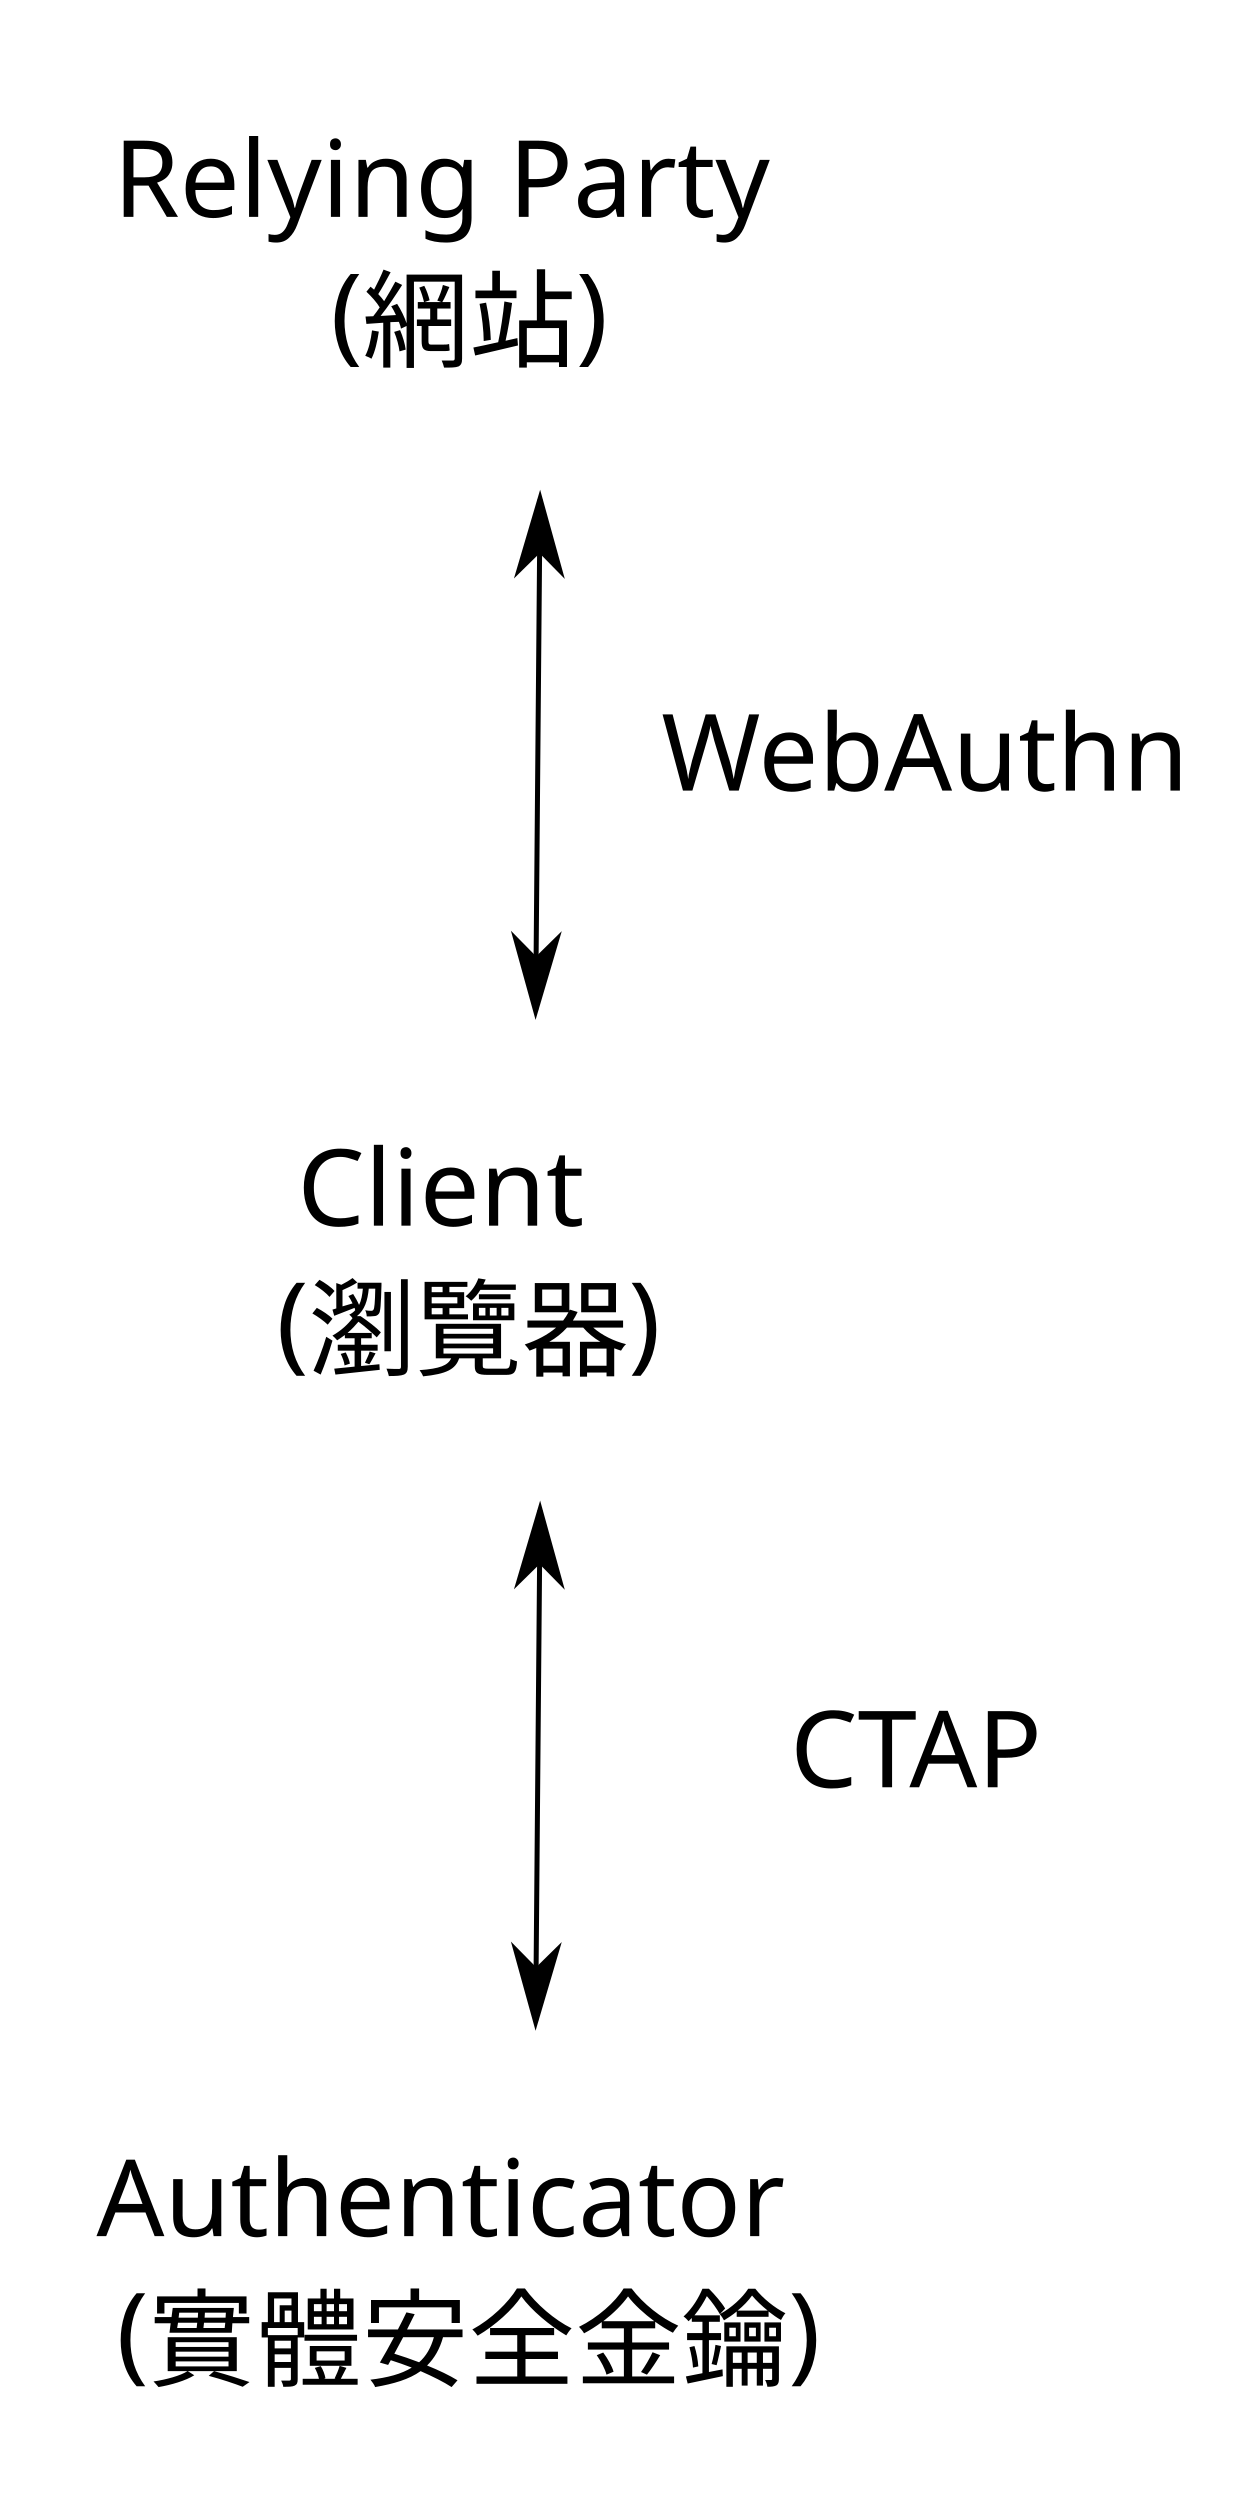
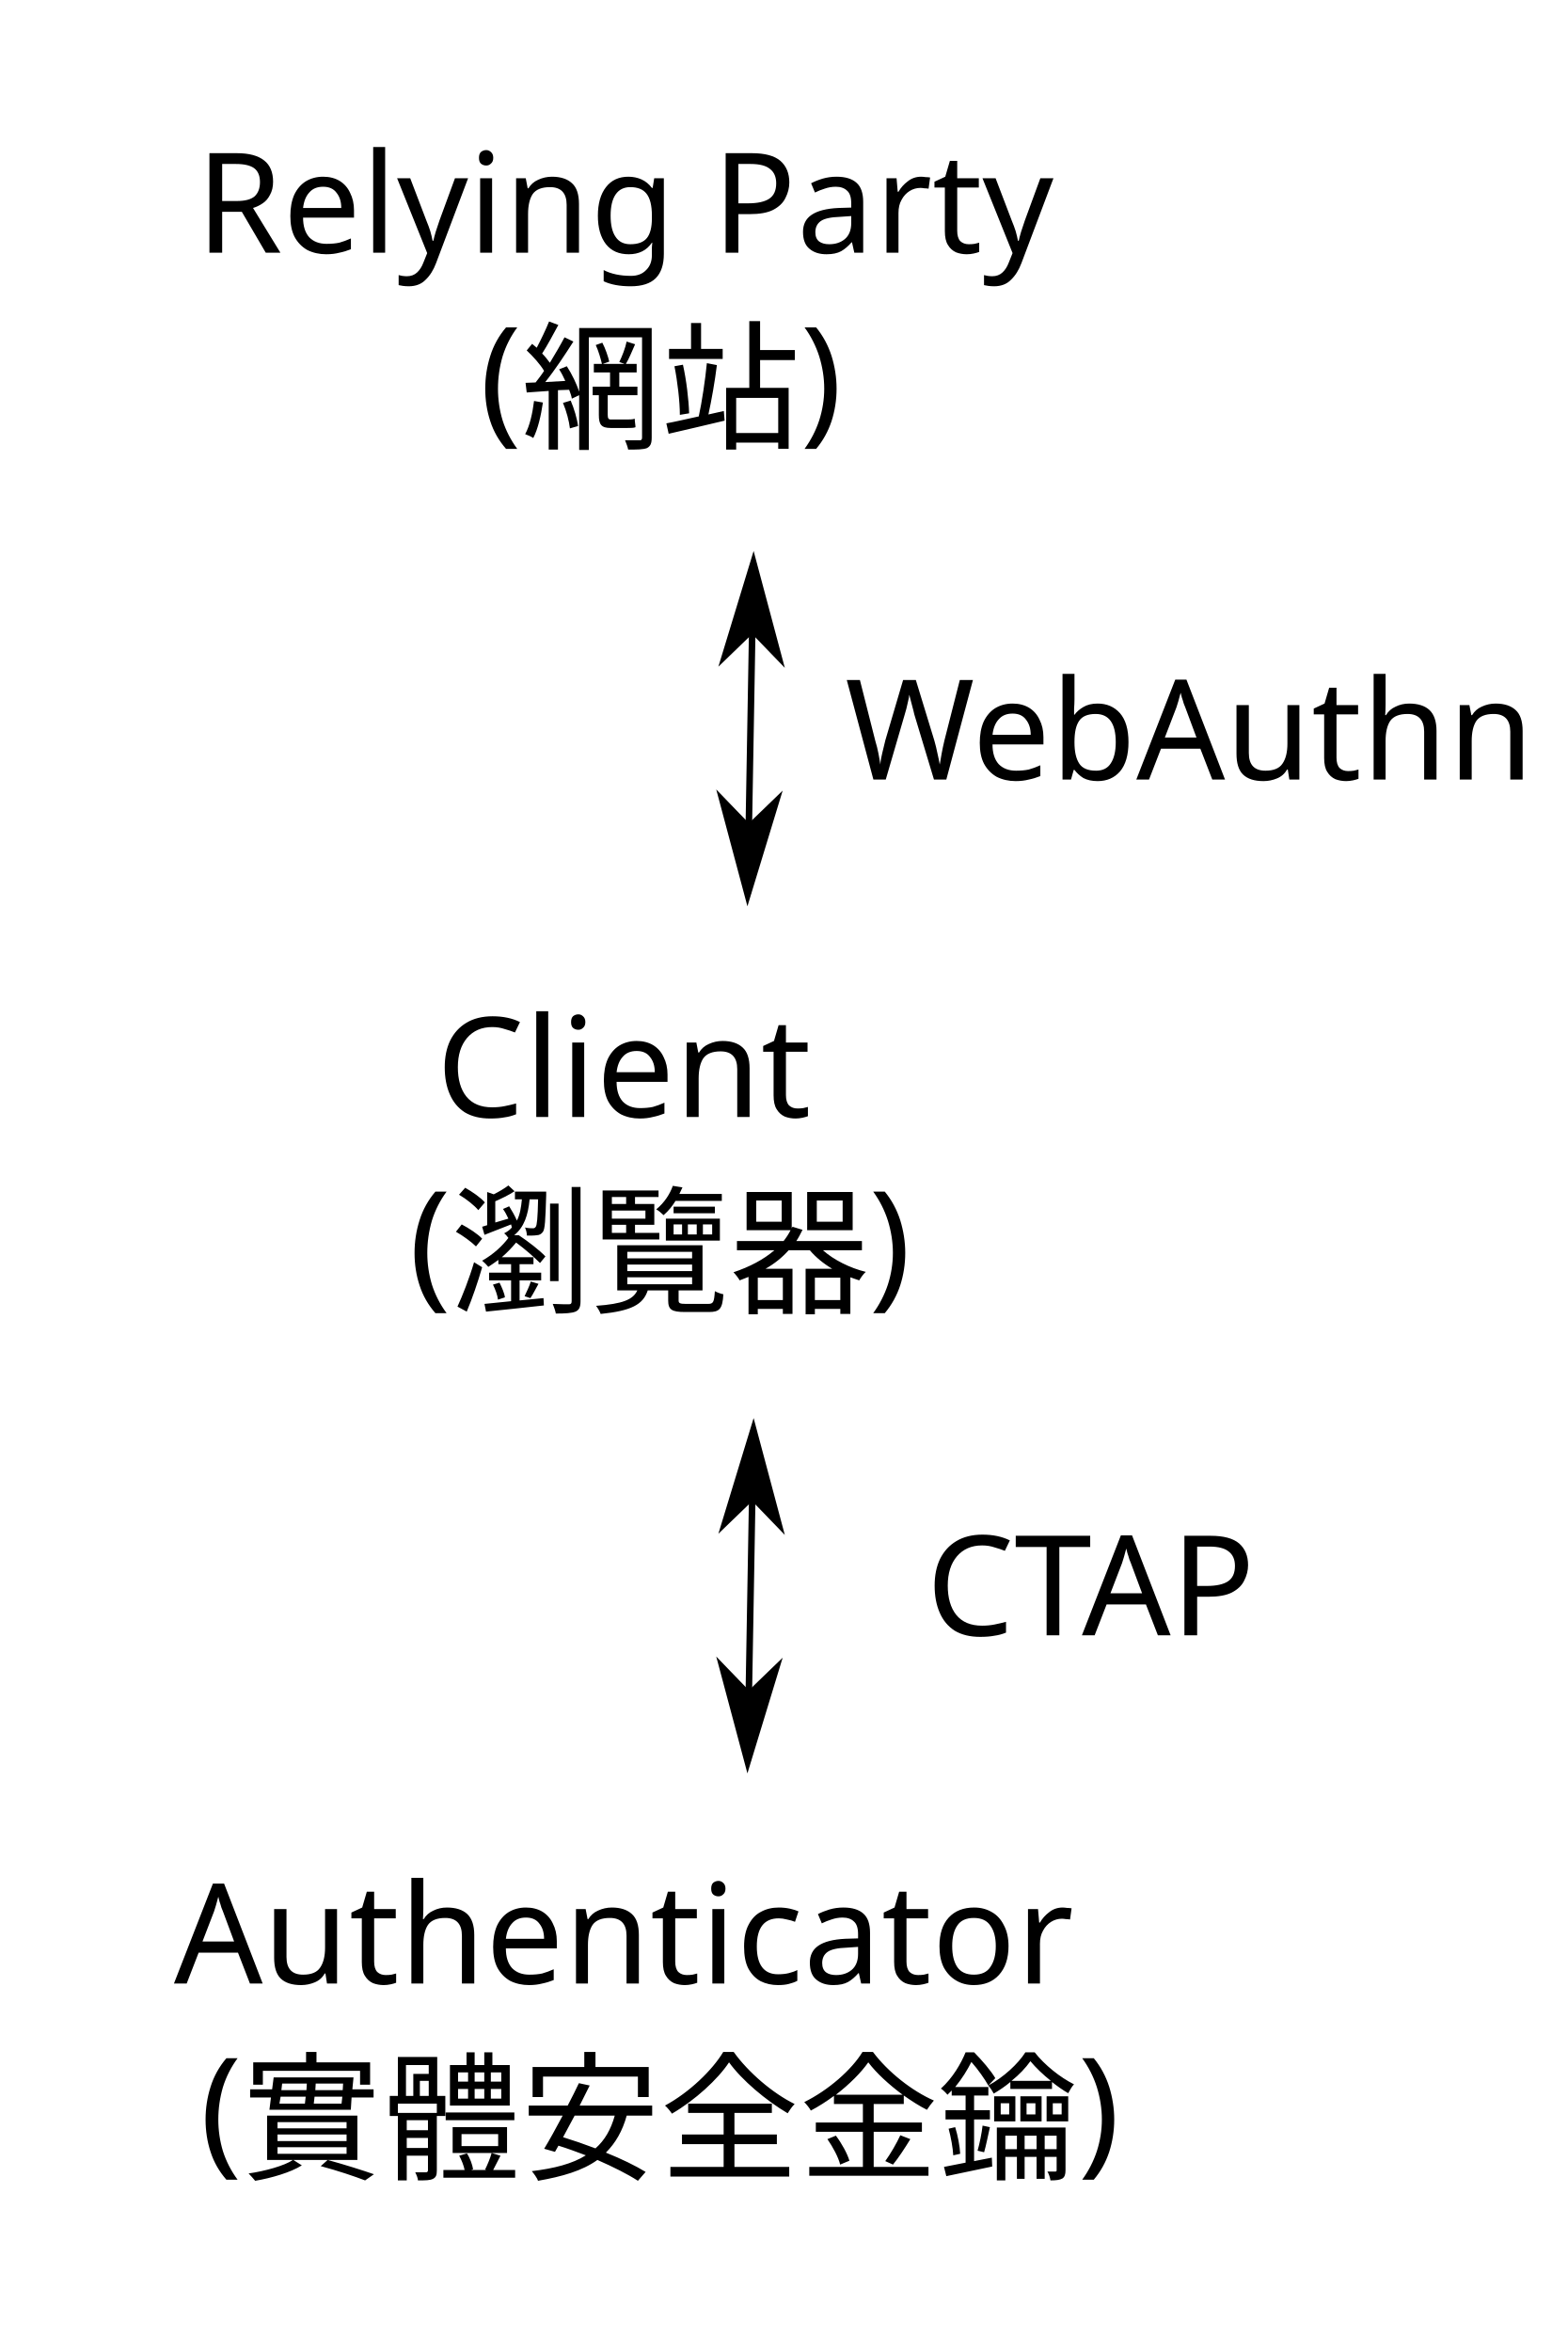
- <svg xmlns="http://www.w3.org/2000/svg" xmlns:xlink="http://www.w3.org/1999/xlink" width="250" height="500" viewBox="0 0 66.146 132.292" version="1.1" id="svg8">
+ <svg xmlns="http://www.w3.org/2000/svg" xmlns:xlink="http://www.w3.org/1999/xlink" width="240" height="360" viewBox="0 0 63.5 95.25" version="1.1" id="svg8">
  <defs id="defs2">
    <marker style="overflow:visible" id="Arrow1Lend" refX="0" refY="0" orient="auto">
      <path transform="matrix(-0.8,0,0,-0.8,-10,0)" style="fill:#000000;fill-opacity:1;fill-rule:evenodd;stroke:#000000;stroke-width:1pt;stroke-opacity:1" d="M 0,0 5,-5 -12.5,0 5,5 Z" id="path866" />
    </marker>
    <marker style="overflow:visible" id="Arrow1Lstart" refX="0" refY="0" orient="auto">
      <path transform="matrix(0.8,0,0,0.8,10,0)" style="fill:#000000;fill-opacity:1;fill-rule:evenodd;stroke:#000000;stroke-width:1pt;stroke-opacity:1" d="M 0,0 5,-5 -12.5,0 5,5 Z" id="path863" />
    </marker>
    <marker style="overflow:visible" id="Arrow1Lstart-3" refX="0" refY="0" orient="auto">
      <path transform="matrix(0.8,0,0,0.8,10,0)" style="fill:#000000;fill-opacity:1;fill-rule:evenodd;stroke:#000000;stroke-width:1pt;stroke-opacity:1" d="M 0,0 5,-5 -12.5,0 5,5 Z" id="path863-6" />
    </marker>
    <marker style="overflow:visible" id="Arrow1Lend-7" refX="0" refY="0" orient="auto">
      <path transform="matrix(-0.8,0,0,-0.8,-10,0)" style="fill:#000000;fill-opacity:1;fill-rule:evenodd;stroke:#000000;stroke-width:1pt;stroke-opacity:1" d="M 0,0 5,-5 -12.5,0 5,5 Z" id="path866-5" />
    </marker>
  </defs>
  <g id="layer1" transform="translate(-146.8292,17.64845)">
-     <text xml:space="preserve" style="font-size:5.644px;line-height:1.25;font-family:'AR PL UKai TW MBE';-inkscape-font-specification:'AR PL UKai TW MBE, Normal';text-align:center;letter-spacing:0px;word-spacing:0px;text-anchor:middle;stroke-width:0.265" x="175.332" y="-6.17" id="text835">
-       <tspan x="175.332" y="-6.17" style="text-align:center;text-anchor:middle;stroke-width:0.265" id="tspan837">Relying Party</tspan>
-       <tspan x="175.332" y="0.886" style="text-align:center;text-anchor:middle;stroke-width:0.265" id="tspan839">(網站)</tspan>
+     <text xml:space="preserve" style="font-size:5.644px;line-height:1.25;font-family:'AR PL UKai TW MBE';-inkscape-font-specification:'AR PL UKai TW MBE, Normal';text-align:center;letter-spacing:0px;word-spacing:0px;text-anchor:middle;stroke-width:0.265" x="177.271" y="-7.416" id="text835">
+       <tspan x="177.271" y="-7.416" style="text-align:center;text-anchor:middle;stroke-width:0.265" id="tspan837">Relying Party</tspan>
+       <tspan x="177.271" y="-0.361" style="text-align:center;text-anchor:middle;stroke-width:0.265" id="tspan839">(網站)</tspan>
    </text>
-     <text xml:space="preserve" style="font-size:5.644px;line-height:1.25;font-family:'AR PL UKai TW MBE';-inkscape-font-specification:'AR PL UKai TW MBE, Normal';text-align:center;letter-spacing:0px;word-spacing:0px;text-anchor:middle;stroke-width:0.265" x="175.291" y="47.209" id="text843">
-       <tspan id="tspan841" x="175.291" y="47.209" style="text-align:center;text-anchor:middle;stroke-width:0.265">Client</tspan>
-       <tspan x="175.291" y="54.265" style="text-align:center;text-anchor:middle;stroke-width:0.265" id="tspan845">(瀏覽器)</tspan>
+     <text xml:space="preserve" style="font-size:5.644px;line-height:1.25;font-family:'AR PL UKai TW MBE';-inkscape-font-specification:'AR PL UKai TW MBE, Normal';text-align:center;letter-spacing:0px;word-spacing:0px;text-anchor:middle;stroke-width:0.265" x="177.23" y="27.586" id="text843">
+       <tspan id="tspan841" x="177.23" y="27.586" style="text-align:center;text-anchor:middle;stroke-width:0.265">Client</tspan>
+       <tspan x="177.23" y="34.642" style="text-align:center;text-anchor:middle;stroke-width:0.265" id="tspan845">(瀏覽器)</tspan>
    </text>
-     <text xml:space="preserve" style="font-size:5.644px;line-height:1.25;font-family:'AR PL UKai TW MBE';-inkscape-font-specification:'AR PL UKai TW MBE, Normal';text-align:center;letter-spacing:0px;word-spacing:0px;text-anchor:middle;stroke-width:0.265" x="175.291" y="100.678" id="text849">
-       <tspan id="tspan847" x="175.291" y="100.678" style="text-align:center;text-anchor:middle;stroke-width:0.265">Authenticator</tspan>
-       <tspan x="175.291" y="107.733" style="text-align:center;text-anchor:middle;stroke-width:0.265" id="tspan851">(實體安全金鑰)</tspan>
+     <text xml:space="preserve" style="font-size:5.644px;line-height:1.25;font-family:'AR PL UKai TW MBE';-inkscape-font-specification:'AR PL UKai TW MBE, Normal';text-align:center;letter-spacing:0px;word-spacing:0px;text-anchor:middle;stroke-width:0.265" x="177.23" y="62.679" id="text849">
+       <tspan id="tspan847" x="177.23" y="62.679" style="text-align:center;text-anchor:middle;stroke-width:0.265">Authenticator</tspan>
+       <tspan x="177.23" y="69.734" style="text-align:center;text-anchor:middle;stroke-width:0.265" id="tspan851">(實體安全金鑰)</tspan>
    </text>
-     <text xml:space="preserve" style="font-size:5.644px;line-height:1.25;font-family:'AR PL UKai TW MBE';-inkscape-font-specification:'AR PL UKai TW MBE, Normal';letter-spacing:0px;word-spacing:0px;stroke-width:0.265" x="181.827" y="24.191" id="text855">
-       <tspan id="tspan853" x="181.827" y="24.191" style="stroke-width:0.265">WebAuthn</tspan>
+     <text xml:space="preserve" style="font-size:5.644px;line-height:1.25;font-family:'AR PL UKai TW MBE';-inkscape-font-specification:'AR PL UKai TW MBE, Normal';letter-spacing:0px;word-spacing:0px;stroke-width:0.265" x="181.067" y="13.921" id="text855">
+       <tspan id="tspan853" x="181.067" y="13.921" style="stroke-width:0.265">WebAuthn</tspan>
    </text>
-     <text xml:space="preserve" style="font-size:5.644px;line-height:1.25;font-family:'AR PL UKai TW MBE';-inkscape-font-specification:'AR PL UKai TW MBE, Normal';letter-spacing:0px;word-spacing:0px;stroke-width:0.265" x="188.642" y="76.931" id="text859">
-       <tspan id="tspan857" x="188.642" y="76.931" style="stroke-width:0.265">CTAP</tspan>
+     <text xml:space="preserve" style="font-size:5.644px;line-height:1.25;font-family:'AR PL UKai TW MBE';-inkscape-font-specification:'AR PL UKai TW MBE, Normal';letter-spacing:0px;word-spacing:0px;stroke-width:0.265" x="184.344" y="48.582" id="text859">
+       <tspan id="tspan857" x="184.344" y="48.582" style="stroke-width:0.265">CTAP</tspan>
    </text>
-     <path style="fill:none;stroke:#000000;stroke-width:0.265;stroke-linecap:butt;stroke-linejoin:miter;stroke-miterlimit:4;stroke-dasharray:none;stroke-opacity:1;marker-start:url(#Arrow1Lstart);marker-end:url(#Arrow1Lend)" d="M 175.174,35.809 175.407,8.78" id="path861" />
-     <use x="0" y="0" xlink:href="#path861" id="use1321" transform="translate(3.3971256e-6,53.49098)" width="100%" height="100%" />
+     <path style="fill:none;stroke:#000000;stroke-width:0.265;stroke-linecap:butt;stroke-linejoin:miter;stroke-miterlimit:4;stroke-dasharray:none;stroke-opacity:1;marker-start:url(#Arrow1Lstart);marker-end:url(#Arrow1Lend)" d="M 177.113,18.54 177.346,5.179" id="path861" />
+     <use x="0" y="0" xlink:href="#path861" id="use1321" transform="translate(-3.0345081e-6,35.11478)" width="100%" height="100%" />
  </g>
</svg>
